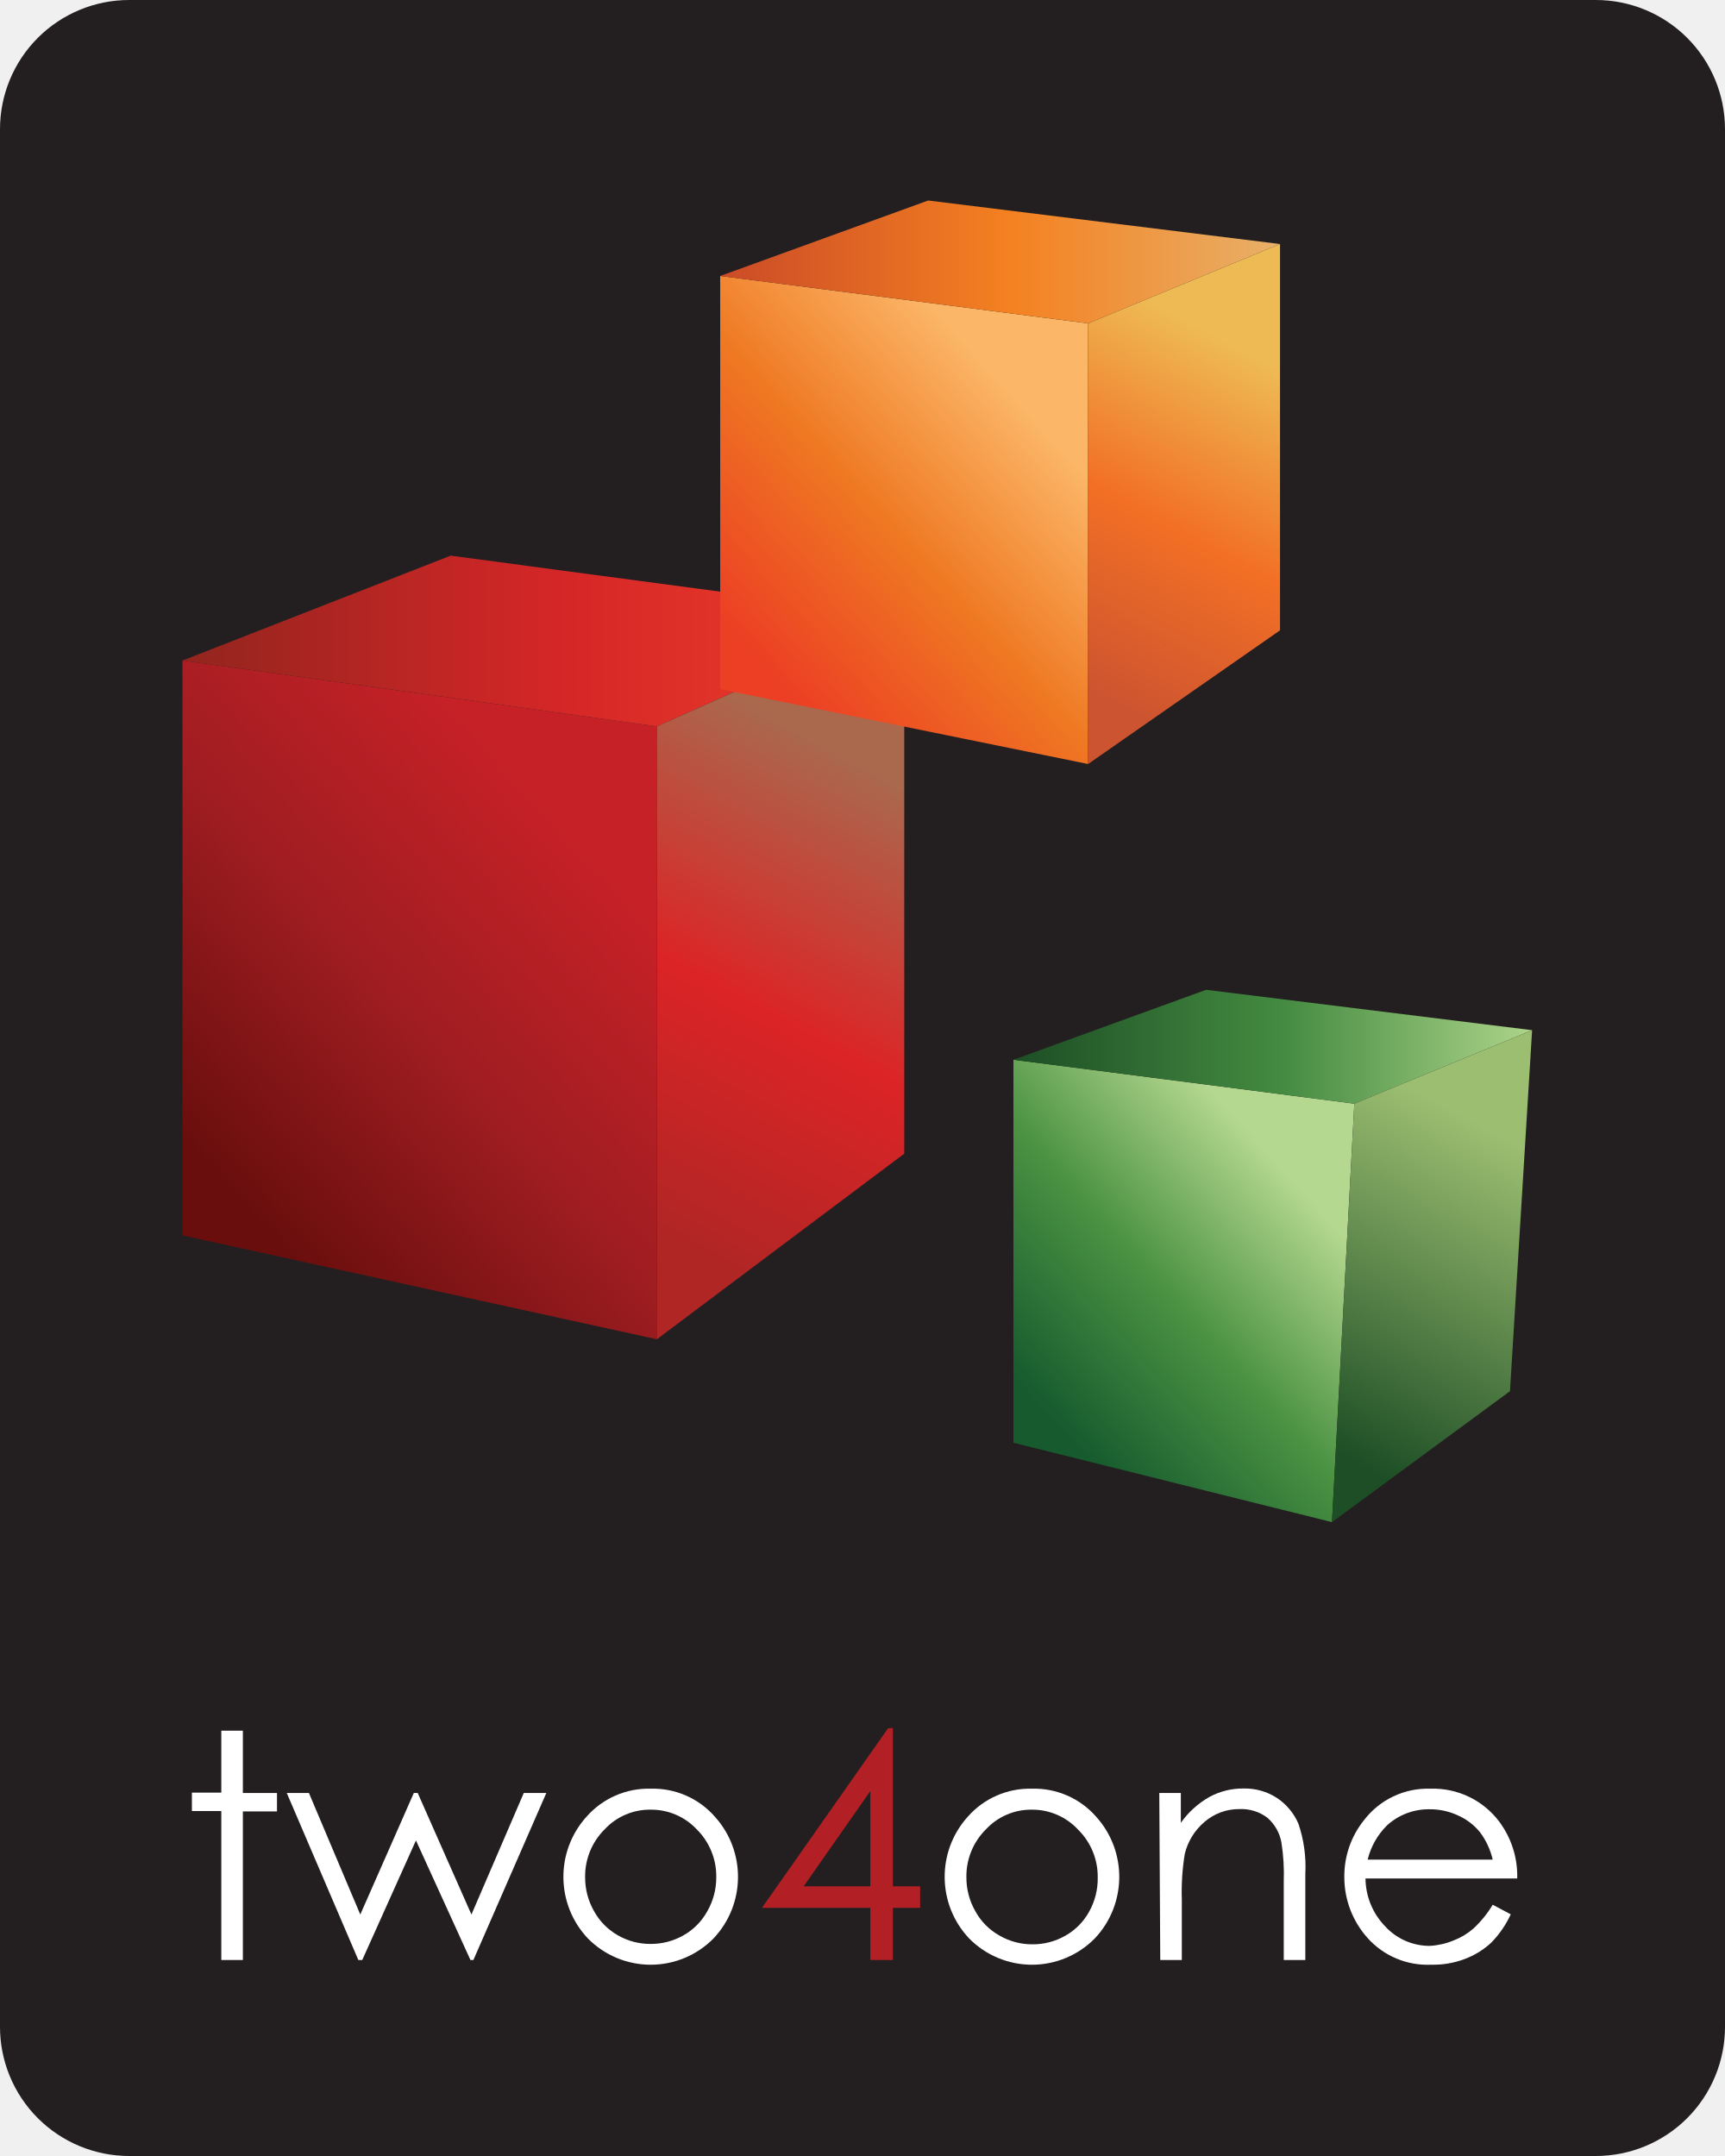
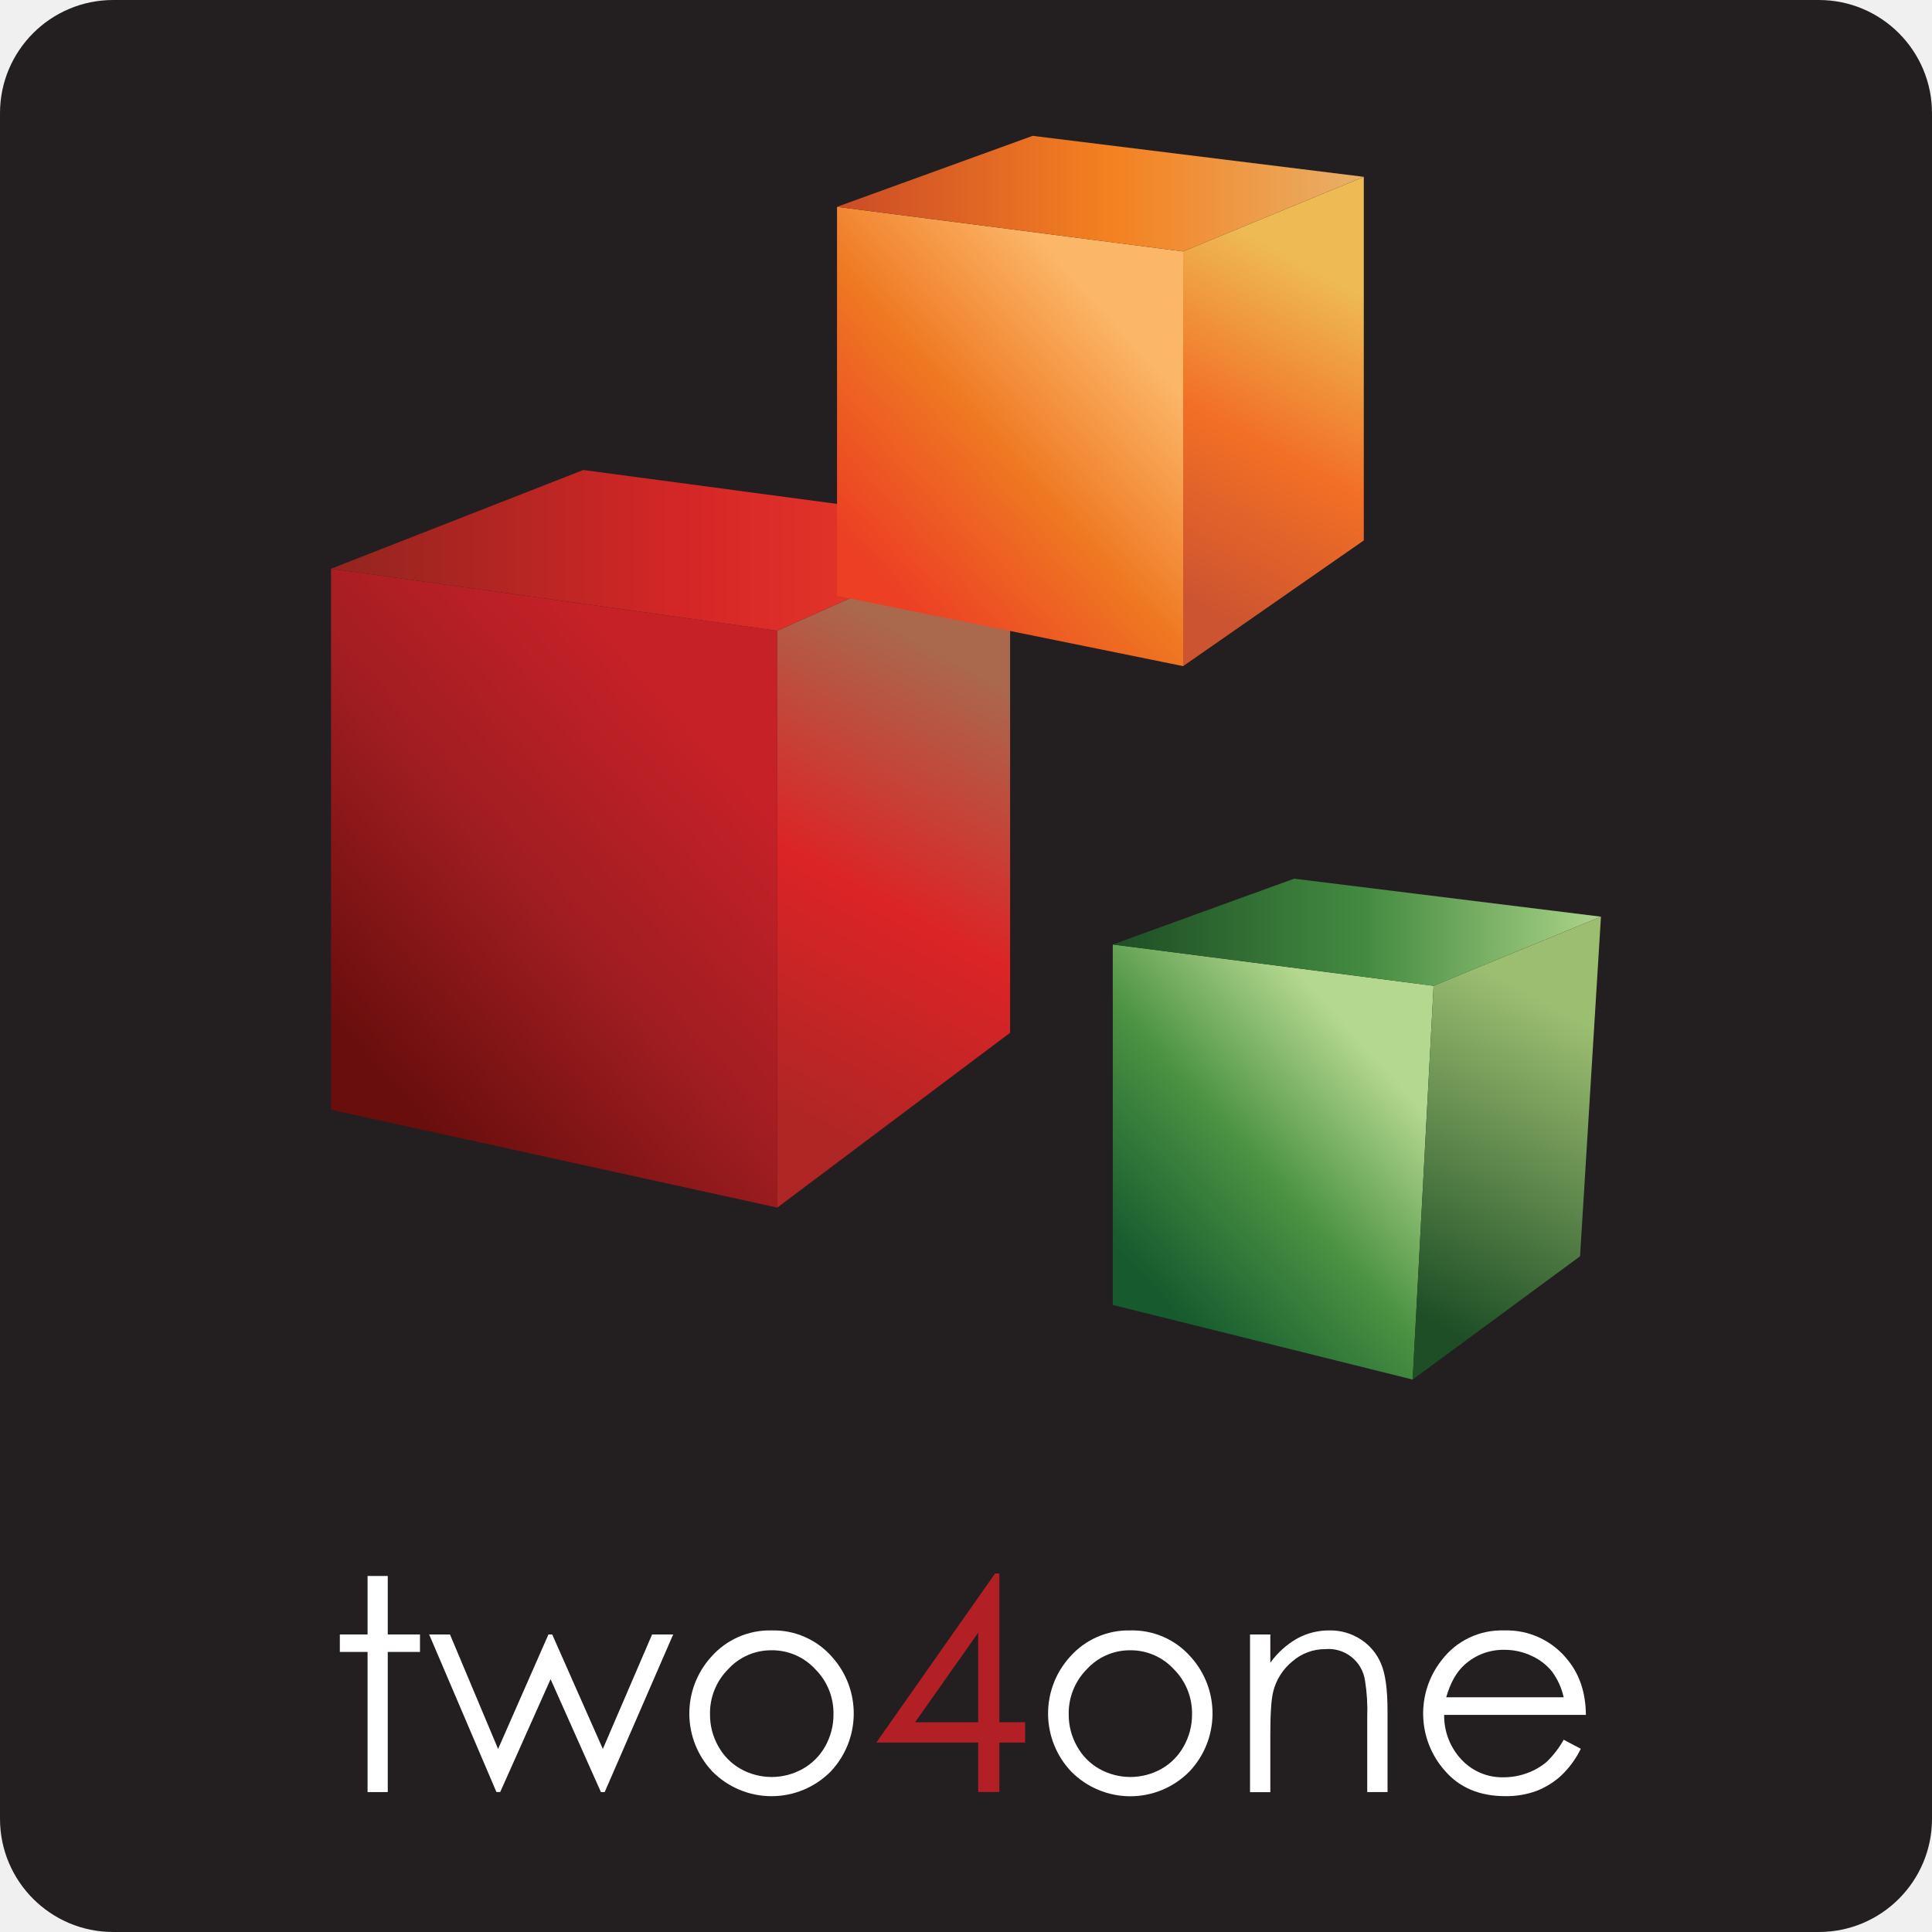
- <svg xmlns="http://www.w3.org/2000/svg" viewBox="0 0 88 110">
+ <svg xmlns="http://www.w3.org/2000/svg" viewBox="0 0 512 512">
  <defs>
-     <linearGradient id="a" x1="53.12" y1="71.92" x2="66.03" y2="60.26" gradientUnits="userSpaceOnUse">
+     <linearGradient id="a" x1="301.89" y1="337.53" x2="364.97" y2="280.54" gradientUnits="userSpaceOnUse">
      <stop offset="0" stop-color="#165a2e" />
      <stop offset="0.51" stop-color="#4c9343" />
      <stop offset="1" stop-color="#b5d890" />
    </linearGradient>
-     <linearGradient id="b" x1="51.7" y1="53.41" x2="78.16" y2="53.41" gradientUnits="userSpaceOnUse">
+     <linearGradient id="b" x1="294.9" y1="247.06" x2="424.27" y2="247.06" gradientUnits="userSpaceOnUse">
      <stop offset="0" stop-color="#1d4e25" />
      <stop offset="0.52" stop-color="#448b41" />
      <stop offset="1" stop-color="#acd489" />
    </linearGradient>
-     <linearGradient id="c" x1="67.56" y1="73.76" x2="76.24" y2="57.77" gradientUnits="userSpaceOnUse">
+     <linearGradient id="c" x1="372.47" y1="346.56" x2="414.89" y2="268.4" gradientUnits="userSpaceOnUse">
      <stop offset="0" stop-color="#1d4e25" />
      <stop offset="1" stop-color="#9cbe71" />
    </linearGradient>
-     <linearGradient id="d" x1="11.13" y1="60.31" x2="29.75" y2="43.48" gradientUnits="userSpaceOnUse">
+     <linearGradient id="d" x1="96.59" y1="280.78" x2="187.63" y2="198.54" gradientUnits="userSpaceOnUse">
      <stop offset="0" stop-color="#690e0d" />
      <stop offset="0.51" stop-color="#9f1d21" />
      <stop offset="1" stop-color="#c52127" />
    </linearGradient>
-     <linearGradient id="e" x1="9.31" y1="32.7" x2="46.13" y2="32.7" gradientUnits="userSpaceOnUse">
+     <linearGradient id="e" x1="87.73" y1="145.85" x2="267.69" y2="145.85" gradientUnits="userSpaceOnUse">
      <stop offset="0" stop-color="#93251e" />
      <stop offset="0.52" stop-color="#d52627" />
      <stop offset="1" stop-color="#ee412a" />
    </linearGradient>
-     <linearGradient id="f" x1="32.04" y1="62.28" x2="44.44" y2="39.45" gradientUnits="userSpaceOnUse">
+     <linearGradient id="f" x1="198.84" y1="290.43" x2="259.42" y2="178.82" gradientUnits="userSpaceOnUse">
      <stop offset="0" stop-color="#af2625" />
      <stop offset="0.49" stop-color="#dc2426" />
      <stop offset="1" stop-color="#aa684d" />
    </linearGradient>
-     <linearGradient id="g" x1="38.42" y1="33.49" x2="52.35" y2="20.91" gradientUnits="userSpaceOnUse">
+     <linearGradient id="g" x1="230.03" y1="149.69" x2="298.11" y2="88.19" gradientUnits="userSpaceOnUse">
      <stop offset="0" stop-color="#ec3f24" />
      <stop offset="0.51" stop-color="#ef7822" />
      <stop offset="1" stop-color="#fbb667" />
    </linearGradient>
-     <linearGradient id="h" x1="36.74" y1="13.36" x2="65.3" y2="13.36" gradientUnits="userSpaceOnUse">
+     <linearGradient id="h" x1="221.82" y1="51.31" x2="361.42" y2="51.31" gradientUnits="userSpaceOnUse">
      <stop offset="0" stop-color="#cb4b27" />
      <stop offset="0.52" stop-color="#f48121" />
      <stop offset="1" stop-color="#e8b068" />
    </linearGradient>
-     <linearGradient id="i" x1="54.76" y1="34.74" x2="63.78" y2="18.12" gradientUnits="userSpaceOnUse">
+     <linearGradient id="i" x1="309.86" y1="155.82" x2="353.96" y2="74.58" gradientUnits="userSpaceOnUse">
      <stop offset="0" stop-color="#cd5430" />
      <stop offset="0.49" stop-color="#f26f25" />
      <stop offset="1" stop-color="#eeba53" />
    </linearGradient>
  </defs>
-   <path d="M88,6.6v96.8a6.59,6.59,0,0,1-6.6,6.6H6.6A6.59,6.59,0,0,1,0,103.4V6.6A6.59,6.59,0,0,1,6.6,0H81.4A6.59,6.59,0,0,1,88,6.6Z" style="fill:#231f20" />
-   <path d="M11.29,88.3h1.1v3.18h1.74v.94H12.39V100h-1.1v-7.6H9.79v-.94h1.5Z" style="fill:#fff" />
-   <path d="M14.63,91.48h1.13l2.62,6.2,2.73-6.2h.2l2.74,6.2,2.67-6.2h1.15L24.15,100H24L21.22,93.9,18.48,100h-.2Z" style="fill:#fff" />
-   <path d="M33.2,91.26a4.19,4.19,0,0,1,3.27,1.43,4.58,4.58,0,0,1-.07,6.21,4.5,4.5,0,0,1-6.41,0,4.58,4.58,0,0,1-.07-6.21A4.21,4.21,0,0,1,33.2,91.26Zm0,1.07a3.14,3.14,0,0,0-2.35,1,3.37,3.37,0,0,0-1,2.45,3.45,3.45,0,0,0,.45,1.72,3.16,3.16,0,0,0,1.22,1.24,3.28,3.28,0,0,0,1.67.44,3.34,3.34,0,0,0,1.68-.44,3.16,3.16,0,0,0,1.22-1.24,3.45,3.45,0,0,0,.45-1.72,3.37,3.37,0,0,0-1-2.45A3.18,3.18,0,0,0,33.19,92.33Z" style="fill:#fff" />
-   <path d="M45.31,88.17h.24v8.07h1.39v1.1H45.55V100H44.4V97.34H38.87Zm-.91,8.07V91.38L41,96.24Z" style="fill:#b22025" />
-   <path d="M52.65,91.26a4.19,4.19,0,0,1,3.27,1.43,4.58,4.58,0,0,1-.07,6.21,4.5,4.5,0,0,1-6.41,0,4.58,4.58,0,0,1-.07-6.21A4.21,4.21,0,0,1,52.65,91.26Zm0,1.07a3.14,3.14,0,0,0-2.35,1,3.37,3.37,0,0,0-1,2.45,3.45,3.45,0,0,0,.45,1.72A3.16,3.16,0,0,0,51,98.76a3.31,3.31,0,0,0,1.67.44,3.34,3.34,0,0,0,1.68-.44,3.16,3.16,0,0,0,1.22-1.24A3.45,3.45,0,0,0,56,95.8a3.37,3.37,0,0,0-1-2.45A3.18,3.18,0,0,0,52.64,92.33Z" style="fill:#fff" />
-   <path d="M59.14,91.48h1.1V93a4.5,4.5,0,0,1,1.46-1.32,3.56,3.56,0,0,1,1.74-.43,3,3,0,0,1,1.7.48,3,3,0,0,1,1.1,1.32,6.82,6.82,0,0,1,.35,2.56V100h-1.1V96a10.31,10.31,0,0,0-.12-2,2.17,2.17,0,0,0-.73-1.27,2.21,2.21,0,0,0-1.42-.43,2.69,2.69,0,0,0-1.78.66,3.09,3.09,0,0,0-1,1.63,12,12,0,0,0-.15,2.33V100h-1.1Z" style="fill:#fff" />
-   <path d="M76.15,97.18l.92.49a5.16,5.16,0,0,1-1,1.45,4.11,4.11,0,0,1-1.35.83,4.51,4.51,0,0,1-1.69.29,4.11,4.11,0,0,1-3.27-1.37,4.64,4.64,0,0,1-1.18-3.1,4.56,4.56,0,0,1,1-2.9,4.09,4.09,0,0,1,3.39-1.61,4.22,4.22,0,0,1,3.49,1.65,4.63,4.63,0,0,1,.94,2.93H69.66a3.55,3.55,0,0,0,1,2.44,3.08,3.08,0,0,0,2.28,1A3.7,3.7,0,0,0,74.16,99a3.35,3.35,0,0,0,1-.6A5.5,5.5,0,0,0,76.15,97.18Zm0-2.3a3.72,3.72,0,0,0-.65-1.4,3,3,0,0,0-1.11-.85,3.34,3.34,0,0,0-1.46-.32,3.15,3.15,0,0,0-2.16.81,3.68,3.68,0,0,0-1,1.76Z" style="fill:#fff" />
-   <polygon points="51.7 54.07 51.7 73.61 67.95 77.66 69.09 56.31 51.7 54.07" style="fill:url(#a)" />
-   <polygon points="61.53 50.5 51.7 54.07 69.09 56.31 78.16 52.56 61.53 50.5" style="fill:url(#b)" />
-   <polygon points="67.95 77.66 77.03 70.98 78.16 52.56 69.09 56.31 67.95 77.66" style="fill:url(#c)" />
-   <polygon points="9.31 33.7 9.31 63.03 33.51 68.33 33.51 37.06 9.31 33.7" style="fill:url(#d)" />
-   <polygon points="22.99 28.35 9.31 33.7 33.51 37.06 46.13 31.44 22.99 28.35" style="fill:url(#e)" />
-   <polygon points="33.51 68.33 46.13 58.86 46.13 31.44 33.51 37.06 33.51 68.33" style="fill:url(#f)" />
-   <polygon points="36.74 14.08 36.74 35.16 55.51 38.98 55.51 16.5 36.74 14.08" style="fill:url(#g)" />
-   <polygon points="47.35 10.23 36.74 14.08 55.51 16.5 65.3 12.45 47.35 10.23" style="fill:url(#h)" />
-   <polygon points="55.51 38.98 65.3 32.16 65.3 12.45 55.51 16.5 55.51 38.98" style="fill:url(#i)" />
+   <rect width="512" height="512" rx="30" style="fill:#231f20" />
+   <path d="M97.41,417.65h5.35v15.5h8.54v4.63h-8.54v37.14H97.41V437.78H90.06v-4.63h7.35Z" style="fill:#fff" />
+   <path d="M113.73,433.15h5.52L132,463.49l13.34-30.34h1l13.42,30.34,13.05-30.34h5.59l-18.15,41.77h-1L145.91,445l-13.35,29.91h-1Z" style="fill:#fff" />
+   <path d="M204.48,432.08a20.57,20.57,0,0,1,16,7,22.41,22.41,0,0,1-.33,30.38,22.06,22.06,0,0,1-31.37,0,22.37,22.37,0,0,1-.32-30.36A20.65,20.65,0,0,1,204.48,432.08Zm0,5.26a15.4,15.4,0,0,0-11.5,5,16.5,16.5,0,0,0-4.82,12,16.87,16.87,0,0,0,2.2,8.45,15.43,15.43,0,0,0,5.94,6,16.83,16.83,0,0,0,16.39,0,15.46,15.46,0,0,0,6-6,17,17,0,0,0,2.19-8.45,16.43,16.43,0,0,0-4.84-12A15.49,15.49,0,0,0,204.45,437.34Z" style="fill:#fff" />
+   <path d="M263.7,417h1.14v39.41h6.83v5.38h-6.83v13.12h-5.61V461.8h-27Zm-4.47,39.41V432.68l-16.72,23.74Z" style="fill:#b22025" />
+   <path d="M299.55,432.08a20.55,20.55,0,0,1,16,7,22.38,22.38,0,0,1-.33,30.38,22,22,0,0,1-31.36,0,22.36,22.36,0,0,1-.33-30.36A20.66,20.66,0,0,1,299.55,432.08Zm0,5.26a15.42,15.42,0,0,0-11.51,5,16.54,16.54,0,0,0-4.82,12,17,17,0,0,0,2.2,8.45,15.43,15.43,0,0,0,5.94,6,16.85,16.85,0,0,0,16.4,0,15.43,15.43,0,0,0,5.94-6,17,17,0,0,0,2.2-8.45,16.47,16.47,0,0,0-4.84-12A15.5,15.5,0,0,0,299.53,437.34Z" style="fill:#fff" />
+   <path d="M331.27,433.15h5.38v7.49a22.38,22.38,0,0,1,7.15-6.44,17.51,17.51,0,0,1,8.52-2.12,14.71,14.71,0,0,1,8.3,2.38,14.11,14.11,0,0,1,5.36,6.41c1.17,2.69,1.73,6.88,1.73,12.56v21.49h-5.38V455a49.17,49.17,0,0,0-.59-9.64,9.76,9.76,0,0,0-10.5-8.33,13.22,13.22,0,0,0-8.72,3.23,15,15,0,0,0-5.1,8q-.78,3.12-.77,11.36v15.32h-5.38Z" style="fill:#fff" />
+   <path d="M414.39,461.05l4.54,2.39a24.75,24.75,0,0,1-5.15,7.06,20.62,20.62,0,0,1-6.57,4.1,23,23,0,0,1-8.28,1.4c-6.8,0-12.14-2.25-16-6.71a22.84,22.84,0,0,1-.89-29.31,19.94,19.94,0,0,1,16.56-7.9,20.61,20.61,0,0,1,17.07,8.09q4.53,5.71,4.61,14.29H382.72a16.9,16.9,0,0,0,4.66,11.93A14.77,14.77,0,0,0,398.49,471a18,18,0,0,0,6.19-1.1,17,17,0,0,0,5.15-2.94A25.19,25.19,0,0,0,414.39,461.05Zm0-11.25a17.94,17.94,0,0,0-3.13-6.87,14.78,14.78,0,0,0-5.43-4.14,16.71,16.71,0,0,0-7.11-1.57,15.29,15.29,0,0,0-10.59,3.95c-2.16,1.92-3.77,4.8-4.87,8.63Z" style="fill:#fff" />
+   <polygon points="294.9 250.3 294.9 345.82 374.37 365.6 379.92 261.25 294.9 250.3" style="fill:url(#a)" />
+   <polygon points="342.95 232.86 294.9 250.3 379.92 261.25 424.27 242.93 342.95 232.86" style="fill:url(#b)" />
+   <polygon points="374.37 365.6 418.73 332.93 424.27 242.93 379.92 261.25 374.37 365.6" style="fill:url(#c)" />
+   <polygon points="87.73 150.72 87.73 294.09 205.99 320.02 205.99 167.15 87.73 150.72" style="fill:url(#d)" />
+   <polygon points="154.57 124.56 87.73 150.72 205.99 167.15 267.69 139.66 154.57 124.56" style="fill:url(#e)" />
+   <polygon points="205.99 320.02 267.69 273.69 267.69 139.66 205.99 167.15 205.99 320.02" style="fill:url(#f)" />
+   <polygon points="221.82 54.81 221.82 157.89 313.55 176.53 313.55 66.63 221.82 54.81" style="fill:url(#g)" />
+   <polygon points="273.67 36 221.82 54.81 313.55 66.63 361.42 46.86 273.67 36" style="fill:url(#h)" />
+   <polygon points="313.55 176.53 361.42 143.22 361.42 46.86 313.55 66.63 313.55 176.53" style="fill:url(#i)" />
</svg>
